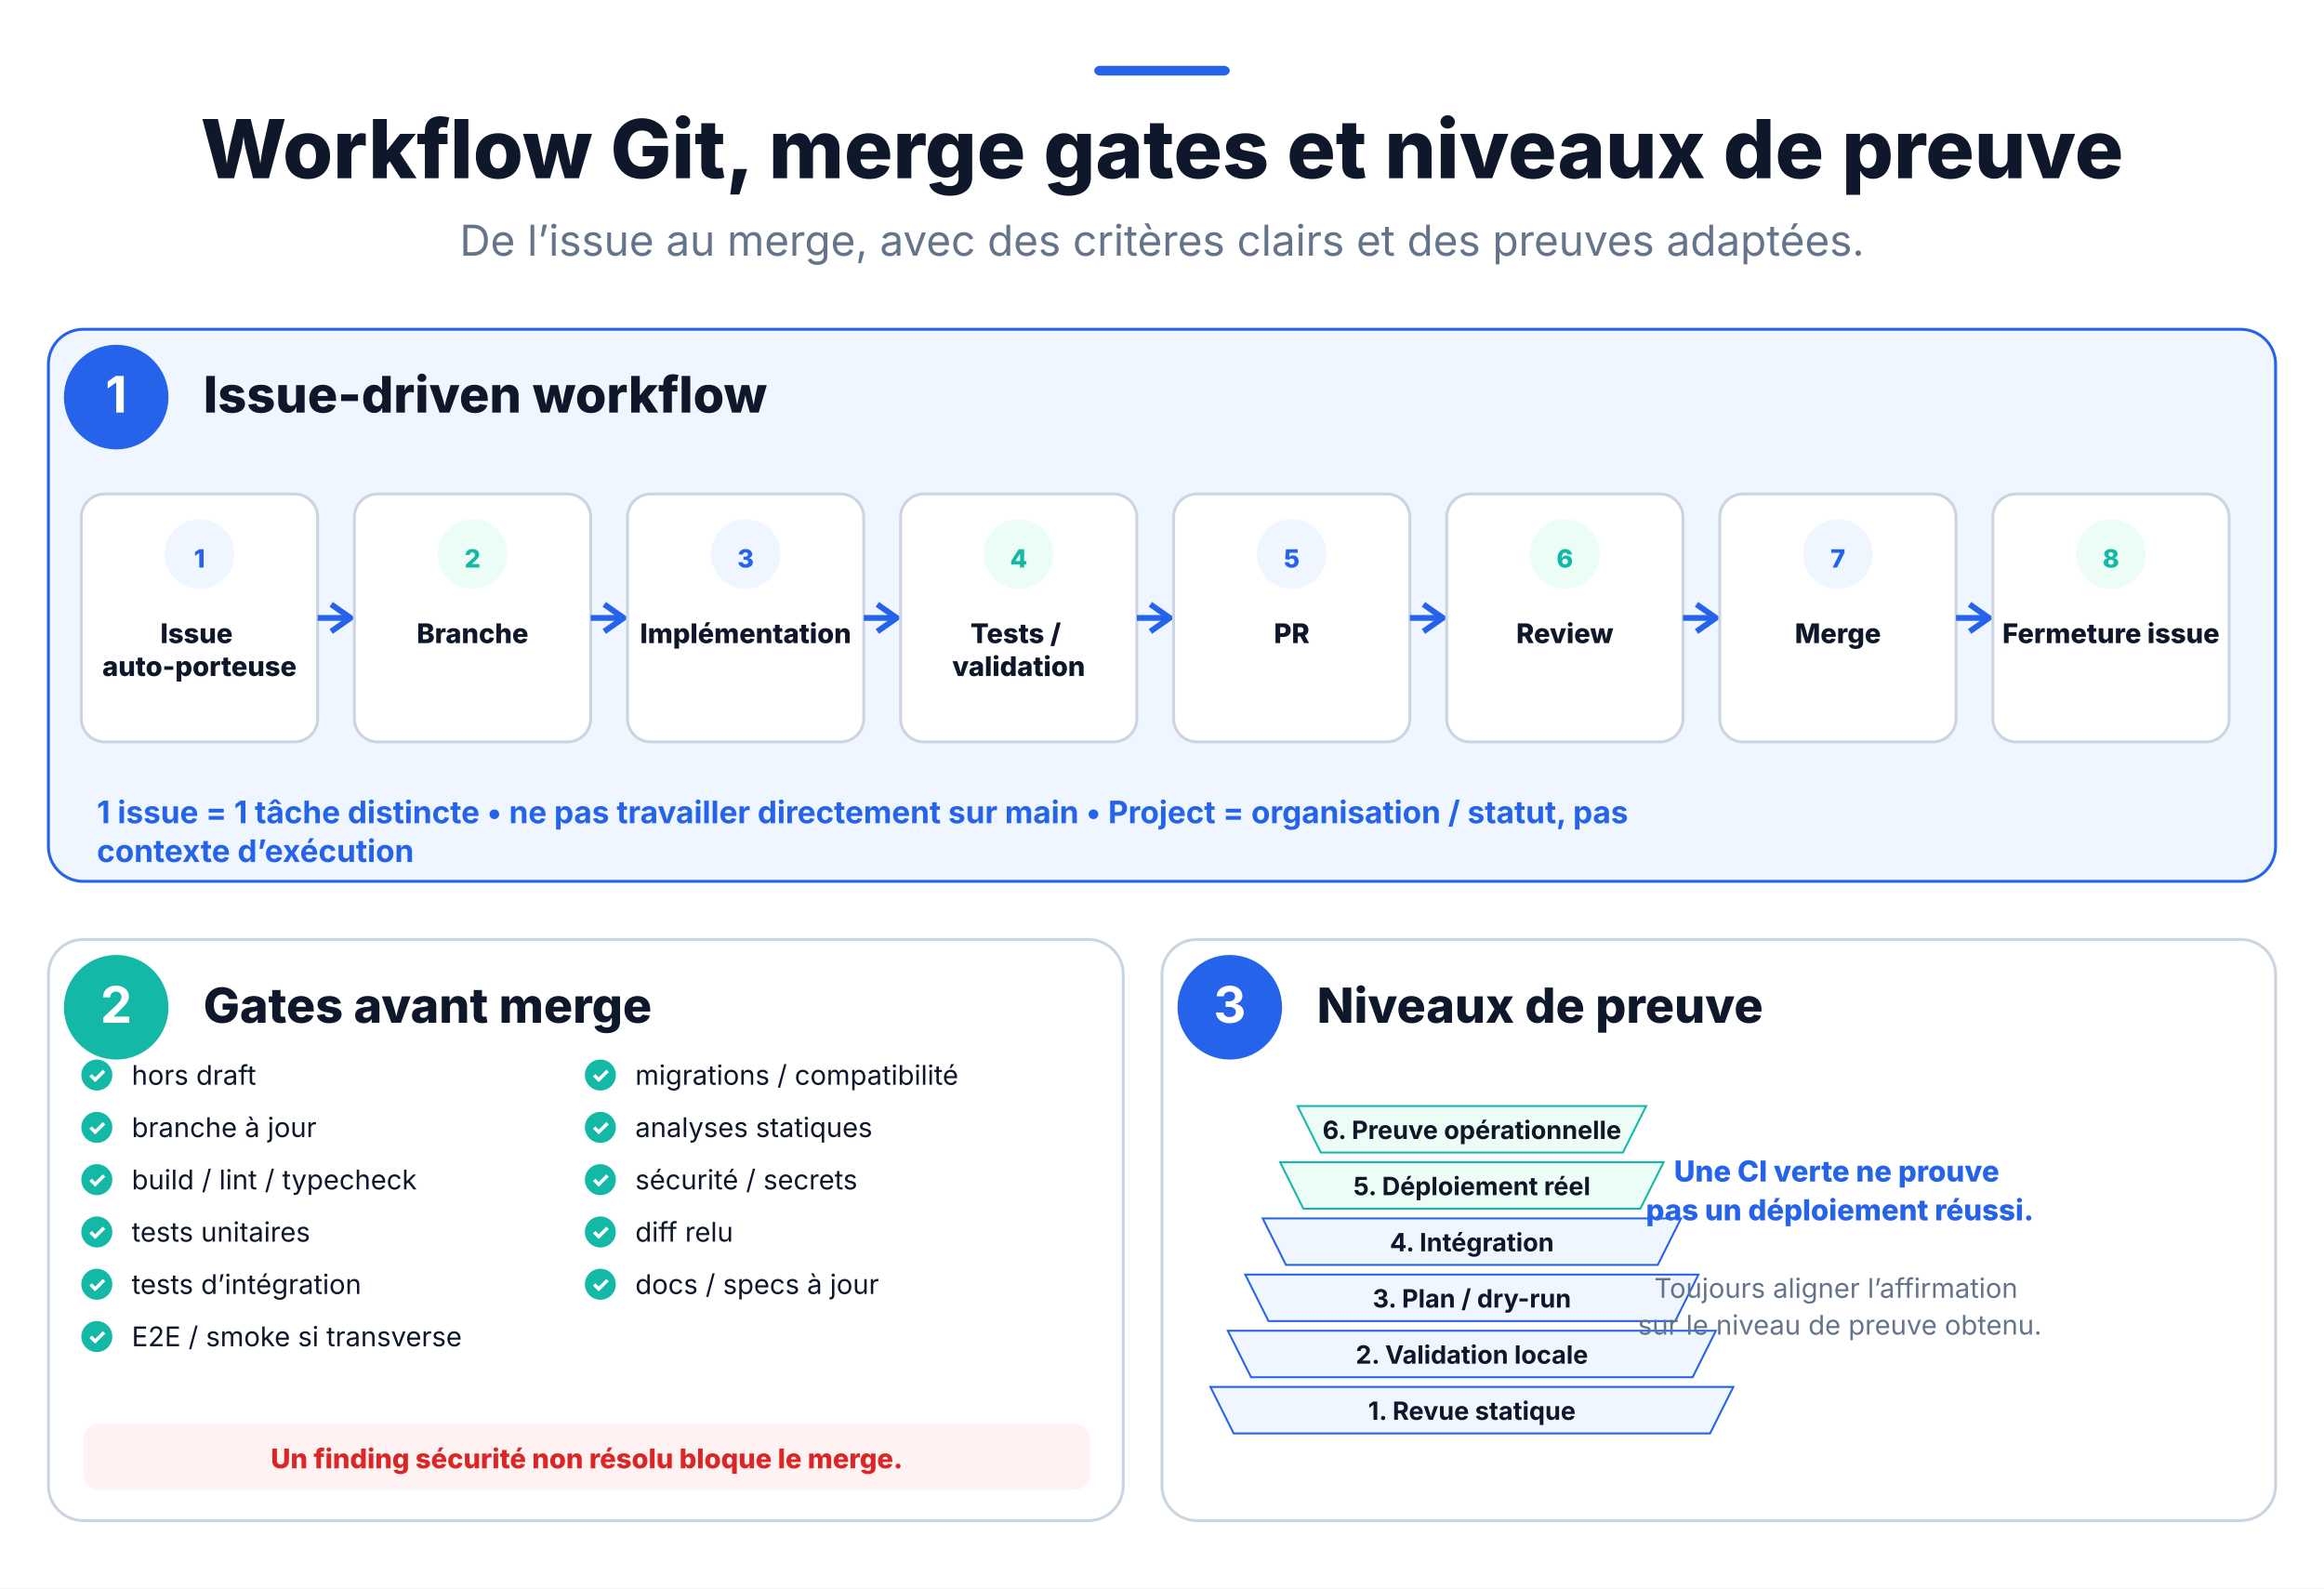
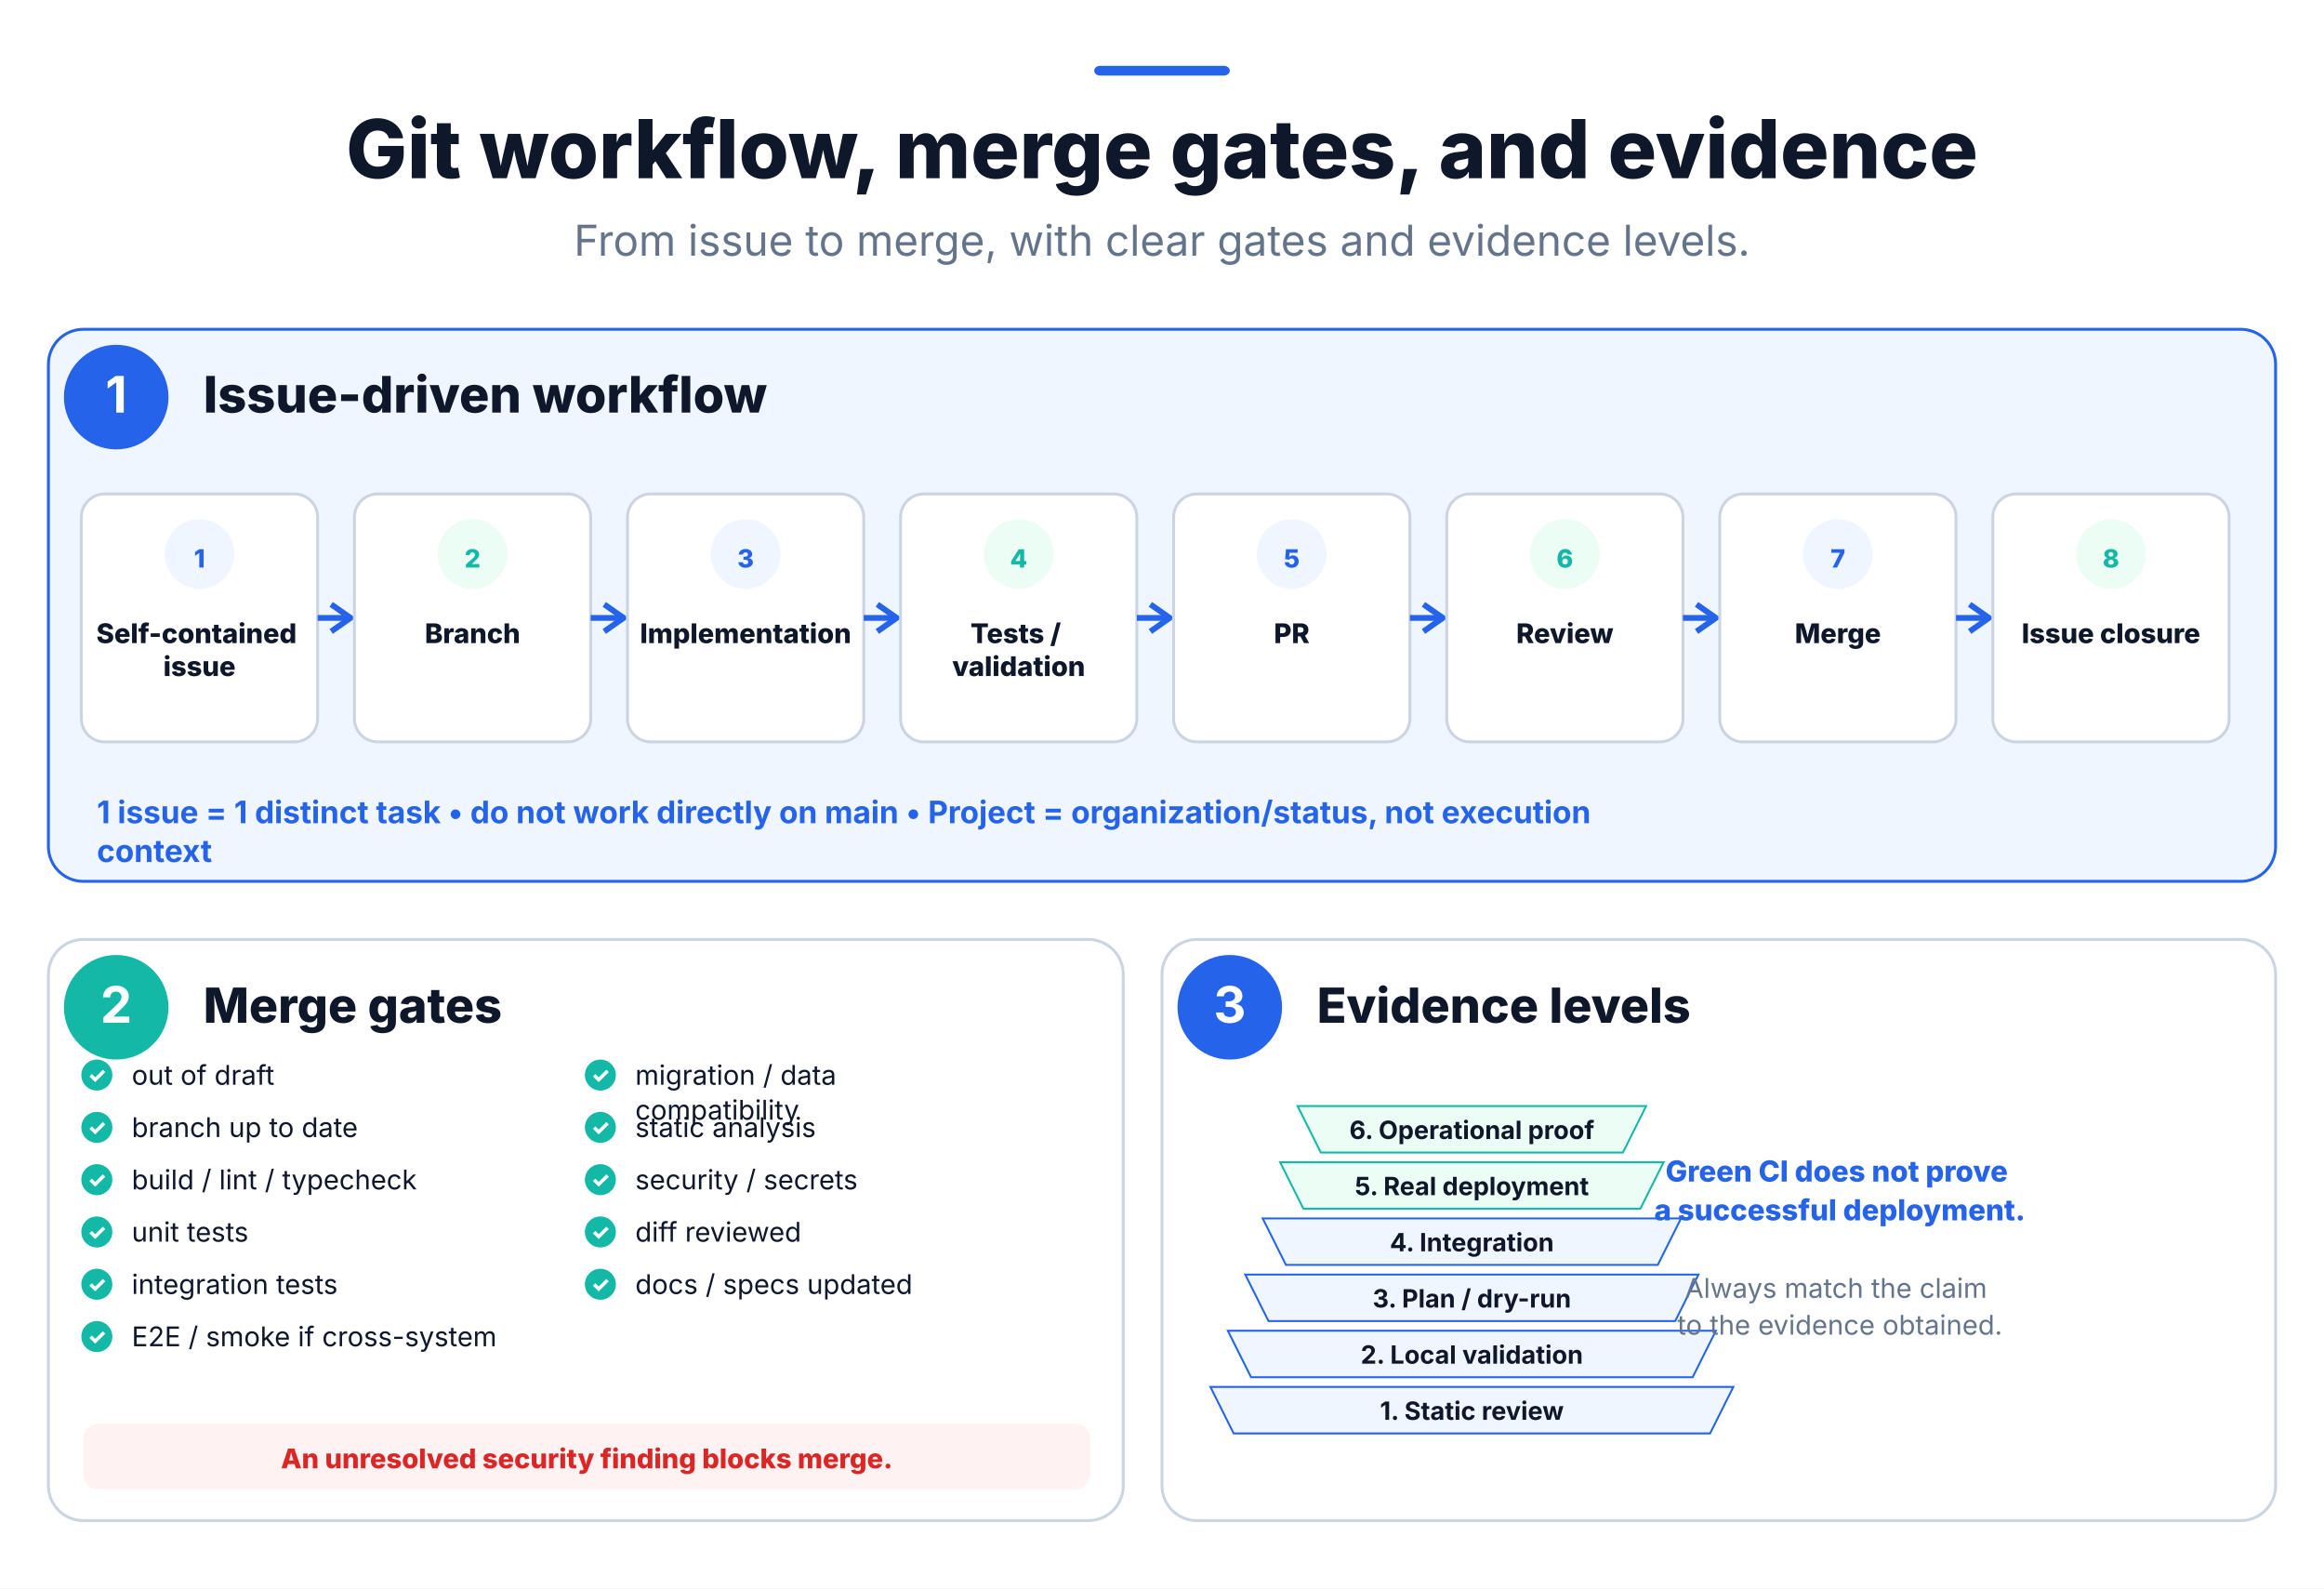
<svg xmlns="http://www.w3.org/2000/svg" width="1200" height="820" viewBox="0 0 1200 820">
  <rect width="1200" height="820" fill="#FFFFFF" />
  <rect x="565" y="34" width="70" height="5" rx="3" fill="#2563EB" />
  <text x="600" y="92" font-family="Inter,Segoe UI,Arial,sans-serif" font-size="42" font-weight="800" fill="#0F172A" text-anchor="middle">
-     <tspan x="600" dy="0">Workflow Git, merge gates et niveaux de preuve</tspan>
+     <tspan x="600" dy="0">Git workflow, merge gates, and evidence</tspan>
  </text>
  <text x="600" y="132" font-family="Inter,Segoe UI,Arial,sans-serif" font-size="22" font-weight="400" fill="#64748B" text-anchor="middle">
-     <tspan x="600" dy="0">De l’issue au merge, avec des critères clairs et des preuves adaptées.</tspan>
+     <tspan x="600" dy="0">From issue to merge, with clear gates and evidence levels.</tspan>
  </text>
  <rect x="25" y="170" width="1150" height="285" rx="18" fill="#EFF6FF" stroke="#2563EB" stroke-width="1.5" />
  <circle cx="60" cy="205" r="27" fill="#2563EB" />
  <text x="60" y="213" font-family="Inter,Segoe UI,Arial,sans-serif" font-size="26" font-weight="700" fill="#fff" text-anchor="middle">
    <tspan x="60" dy="0">1</tspan>
  </text>
  <text x="105" y="213" font-family="Inter,Segoe UI,Arial,sans-serif" font-size="26" font-weight="800" fill="#0F172A" text-anchor="start">
    <tspan x="105" dy="0">Issue-driven workflow</tspan>
  </text>
  <rect x="42" y="255" width="122" height="128" rx="12" fill="#FFFFFF" stroke="#CBD5E1" stroke-width="1.5" />
  <circle cx="103" cy="286" r="18" fill="#EFF6FF" />
  <text x="103" y="293" font-family="Inter,Segoe UI,Arial,sans-serif" font-size="13" font-weight="800" fill="#2563EB" text-anchor="middle">
    <tspan x="103" dy="0">1</tspan>
  </text>
  <text x="103" y="332" font-family="Inter,Segoe UI,Arial,sans-serif" font-size="14" font-weight="800" fill="#0F172A" text-anchor="middle">
-     <tspan x="103" dy="0">Issue</tspan>
-     <tspan x="103" dy="17">auto-porteuse</tspan>
+     <tspan x="103" dy="0">Self-contained</tspan>
+     <tspan x="103" dy="17">issue</tspan>
  </text>
  <line x1="164" y1="319" x2="181" y2="319" stroke="#2563EB" stroke-width="3" />
  <path d="M 171 312 L 181 319 L 171 326" fill="none" stroke="#2563EB" stroke-width="3" />
  <rect x="183" y="255" width="122" height="128" rx="12" fill="#FFFFFF" stroke="#CBD5E1" stroke-width="1.5" />
  <circle cx="244" cy="286" r="18" fill="#ECFDF5" />
  <text x="244" y="293" font-family="Inter,Segoe UI,Arial,sans-serif" font-size="13" font-weight="800" fill="#14B8A6" text-anchor="middle">
    <tspan x="244" dy="0">2</tspan>
  </text>
  <text x="244" y="332" font-family="Inter,Segoe UI,Arial,sans-serif" font-size="14" font-weight="800" fill="#0F172A" text-anchor="middle">
-     <tspan x="244" dy="0">Branche</tspan>
+     <tspan x="244" dy="0">Branch</tspan>
  </text>
  <line x1="305" y1="319" x2="322" y2="319" stroke="#2563EB" stroke-width="3" />
  <path d="M 312 312 L 322 319 L 312 326" fill="none" stroke="#2563EB" stroke-width="3" />
  <rect x="324" y="255" width="122" height="128" rx="12" fill="#FFFFFF" stroke="#CBD5E1" stroke-width="1.5" />
  <circle cx="385" cy="286" r="18" fill="#EFF6FF" />
  <text x="385" y="293" font-family="Inter,Segoe UI,Arial,sans-serif" font-size="13" font-weight="800" fill="#2563EB" text-anchor="middle">
    <tspan x="385" dy="0">3</tspan>
  </text>
  <text x="385" y="332" font-family="Inter,Segoe UI,Arial,sans-serif" font-size="14" font-weight="800" fill="#0F172A" text-anchor="middle">
-     <tspan x="385" dy="0">Implémentation</tspan>
+     <tspan x="385" dy="0">Implementation</tspan>
  </text>
  <line x1="446" y1="319" x2="463" y2="319" stroke="#2563EB" stroke-width="3" />
  <path d="M 453 312 L 463 319 L 453 326" fill="none" stroke="#2563EB" stroke-width="3" />
  <rect x="465" y="255" width="122" height="128" rx="12" fill="#FFFFFF" stroke="#CBD5E1" stroke-width="1.5" />
  <circle cx="526" cy="286" r="18" fill="#ECFDF5" />
  <text x="526" y="293" font-family="Inter,Segoe UI,Arial,sans-serif" font-size="13" font-weight="800" fill="#14B8A6" text-anchor="middle">
    <tspan x="526" dy="0">4</tspan>
  </text>
  <text x="526" y="332" font-family="Inter,Segoe UI,Arial,sans-serif" font-size="14" font-weight="800" fill="#0F172A" text-anchor="middle">
    <tspan x="526" dy="0">Tests /</tspan>
    <tspan x="526" dy="17">validation</tspan>
  </text>
  <line x1="587" y1="319" x2="604" y2="319" stroke="#2563EB" stroke-width="3" />
  <path d="M 594 312 L 604 319 L 594 326" fill="none" stroke="#2563EB" stroke-width="3" />
  <rect x="606" y="255" width="122" height="128" rx="12" fill="#FFFFFF" stroke="#CBD5E1" stroke-width="1.5" />
  <circle cx="667" cy="286" r="18" fill="#EFF6FF" />
  <text x="667" y="293" font-family="Inter,Segoe UI,Arial,sans-serif" font-size="13" font-weight="800" fill="#2563EB" text-anchor="middle">
    <tspan x="667" dy="0">5</tspan>
  </text>
  <text x="667" y="332" font-family="Inter,Segoe UI,Arial,sans-serif" font-size="14" font-weight="800" fill="#0F172A" text-anchor="middle">
    <tspan x="667" dy="0">PR</tspan>
  </text>
  <line x1="728" y1="319" x2="745" y2="319" stroke="#2563EB" stroke-width="3" />
  <path d="M 735 312 L 745 319 L 735 326" fill="none" stroke="#2563EB" stroke-width="3" />
  <rect x="747" y="255" width="122" height="128" rx="12" fill="#FFFFFF" stroke="#CBD5E1" stroke-width="1.5" />
  <circle cx="808" cy="286" r="18" fill="#ECFDF5" />
  <text x="808" y="293" font-family="Inter,Segoe UI,Arial,sans-serif" font-size="13" font-weight="800" fill="#14B8A6" text-anchor="middle">
    <tspan x="808" dy="0">6</tspan>
  </text>
  <text x="808" y="332" font-family="Inter,Segoe UI,Arial,sans-serif" font-size="14" font-weight="800" fill="#0F172A" text-anchor="middle">
    <tspan x="808" dy="0">Review</tspan>
  </text>
  <line x1="869" y1="319" x2="886" y2="319" stroke="#2563EB" stroke-width="3" />
  <path d="M 876 312 L 886 319 L 876 326" fill="none" stroke="#2563EB" stroke-width="3" />
  <rect x="888" y="255" width="122" height="128" rx="12" fill="#FFFFFF" stroke="#CBD5E1" stroke-width="1.5" />
  <circle cx="949" cy="286" r="18" fill="#EFF6FF" />
  <text x="949" y="293" font-family="Inter,Segoe UI,Arial,sans-serif" font-size="13" font-weight="800" fill="#2563EB" text-anchor="middle">
    <tspan x="949" dy="0">7</tspan>
  </text>
  <text x="949" y="332" font-family="Inter,Segoe UI,Arial,sans-serif" font-size="14" font-weight="800" fill="#0F172A" text-anchor="middle">
    <tspan x="949" dy="0">Merge</tspan>
  </text>
  <line x1="1010" y1="319" x2="1027" y2="319" stroke="#2563EB" stroke-width="3" />
  <path d="M 1017 312 L 1027 319 L 1017 326" fill="none" stroke="#2563EB" stroke-width="3" />
  <rect x="1029" y="255" width="122" height="128" rx="12" fill="#FFFFFF" stroke="#CBD5E1" stroke-width="1.5" />
  <circle cx="1090" cy="286" r="18" fill="#ECFDF5" />
  <text x="1090" y="293" font-family="Inter,Segoe UI,Arial,sans-serif" font-size="13" font-weight="800" fill="#14B8A6" text-anchor="middle">
    <tspan x="1090" dy="0">8</tspan>
  </text>
  <text x="1090" y="332" font-family="Inter,Segoe UI,Arial,sans-serif" font-size="14" font-weight="800" fill="#0F172A" text-anchor="middle">
-     <tspan x="1090" dy="0">Fermeture issue</tspan>
+     <tspan x="1090" dy="0">Issue closure</tspan>
  </text>
  <text x="50" y="425" font-family="Inter,Segoe UI,Arial,sans-serif" font-size="16" font-weight="700" fill="#2563EB" text-anchor="start">
-     <tspan x="50" dy="0">1 issue = 1 tâche distincte • ne pas travailler directement sur main • Project = organisation / statut, pas</tspan>
-     <tspan x="50" dy="20">contexte d’exécution</tspan>
+     <tspan x="50" dy="0">1 issue = 1 distinct task • do not work directly on main • Project = organization/status, not execution</tspan>
+     <tspan x="50" dy="20">context</tspan>
  </text>
  <rect x="25" y="485" width="555" height="300" rx="18" fill="#FFFFFF" stroke="#CBD5E1" stroke-width="1.5" />
  <circle cx="60" cy="520" r="27" fill="#14B8A6" />
  <text x="60" y="528" font-family="Inter,Segoe UI,Arial,sans-serif" font-size="26" font-weight="700" fill="#fff" text-anchor="middle">
    <tspan x="60" dy="0">2</tspan>
  </text>
  <text x="105" y="528" font-family="Inter,Segoe UI,Arial,sans-serif" font-size="25" font-weight="800" fill="#0F172A" text-anchor="start">
-     <tspan x="105" dy="0">Gates avant merge</tspan>
+     <tspan x="105" dy="0">Merge gates</tspan>
  </text>
  <circle cx="50" cy="555" r="8" fill="#14B8A6" />
  <text x="50" y="559" font-family="Inter,Segoe UI,Arial,sans-serif" font-size="11" font-weight="800" fill="#fff" text-anchor="middle">
    <tspan x="50" dy="0">✓</tspan>
  </text>
  <text x="68" y="560" font-family="Inter,Segoe UI,Arial,sans-serif" font-size="14" font-weight="400" fill="#0F172A" text-anchor="start">
-     <tspan x="68" dy="0">hors draft</tspan>
+     <tspan x="68" dy="0">out of draft</tspan>
  </text>
  <circle cx="50" cy="582" r="8" fill="#14B8A6" />
  <text x="50" y="586" font-family="Inter,Segoe UI,Arial,sans-serif" font-size="11" font-weight="800" fill="#fff" text-anchor="middle">
    <tspan x="50" dy="0">✓</tspan>
  </text>
  <text x="68" y="587" font-family="Inter,Segoe UI,Arial,sans-serif" font-size="14" font-weight="400" fill="#0F172A" text-anchor="start">
-     <tspan x="68" dy="0">branche à jour</tspan>
+     <tspan x="68" dy="0">branch up to date</tspan>
  </text>
  <circle cx="50" cy="609" r="8" fill="#14B8A6" />
  <text x="50" y="613" font-family="Inter,Segoe UI,Arial,sans-serif" font-size="11" font-weight="800" fill="#fff" text-anchor="middle">
    <tspan x="50" dy="0">✓</tspan>
  </text>
  <text x="68" y="614" font-family="Inter,Segoe UI,Arial,sans-serif" font-size="14" font-weight="400" fill="#0F172A" text-anchor="start">
    <tspan x="68" dy="0">build / lint / typecheck</tspan>
  </text>
  <circle cx="50" cy="636" r="8" fill="#14B8A6" />
  <text x="50" y="640" font-family="Inter,Segoe UI,Arial,sans-serif" font-size="11" font-weight="800" fill="#fff" text-anchor="middle">
    <tspan x="50" dy="0">✓</tspan>
  </text>
  <text x="68" y="641" font-family="Inter,Segoe UI,Arial,sans-serif" font-size="14" font-weight="400" fill="#0F172A" text-anchor="start">
-     <tspan x="68" dy="0">tests unitaires</tspan>
+     <tspan x="68" dy="0">unit tests</tspan>
  </text>
  <circle cx="50" cy="663" r="8" fill="#14B8A6" />
  <text x="50" y="667" font-family="Inter,Segoe UI,Arial,sans-serif" font-size="11" font-weight="800" fill="#fff" text-anchor="middle">
    <tspan x="50" dy="0">✓</tspan>
  </text>
  <text x="68" y="668" font-family="Inter,Segoe UI,Arial,sans-serif" font-size="14" font-weight="400" fill="#0F172A" text-anchor="start">
-     <tspan x="68" dy="0">tests d’intégration</tspan>
+     <tspan x="68" dy="0">integration tests</tspan>
  </text>
  <circle cx="50" cy="690" r="8" fill="#14B8A6" />
  <text x="50" y="694" font-family="Inter,Segoe UI,Arial,sans-serif" font-size="11" font-weight="800" fill="#fff" text-anchor="middle">
    <tspan x="50" dy="0">✓</tspan>
  </text>
  <text x="68" y="695" font-family="Inter,Segoe UI,Arial,sans-serif" font-size="14" font-weight="400" fill="#0F172A" text-anchor="start">
-     <tspan x="68" dy="0">E2E / smoke si transverse</tspan>
+     <tspan x="68" dy="0">E2E / smoke if cross-system</tspan>
  </text>
  <circle cx="310" cy="555" r="8" fill="#14B8A6" />
  <text x="310" y="559" font-family="Inter,Segoe UI,Arial,sans-serif" font-size="11" font-weight="800" fill="#fff" text-anchor="middle">
    <tspan x="310" dy="0">✓</tspan>
  </text>
  <text x="328" y="560" font-family="Inter,Segoe UI,Arial,sans-serif" font-size="14" font-weight="400" fill="#0F172A" text-anchor="start">
-     <tspan x="328" dy="0">migrations / compatibilité</tspan>
+     <tspan x="328" dy="0">migration / data</tspan>
+     <tspan x="328" dy="18">compatibility</tspan>
  </text>
  <circle cx="310" cy="582" r="8" fill="#14B8A6" />
  <text x="310" y="586" font-family="Inter,Segoe UI,Arial,sans-serif" font-size="11" font-weight="800" fill="#fff" text-anchor="middle">
    <tspan x="310" dy="0">✓</tspan>
  </text>
  <text x="328" y="587" font-family="Inter,Segoe UI,Arial,sans-serif" font-size="14" font-weight="400" fill="#0F172A" text-anchor="start">
-     <tspan x="328" dy="0">analyses statiques</tspan>
+     <tspan x="328" dy="0">static analysis</tspan>
  </text>
  <circle cx="310" cy="609" r="8" fill="#14B8A6" />
  <text x="310" y="613" font-family="Inter,Segoe UI,Arial,sans-serif" font-size="11" font-weight="800" fill="#fff" text-anchor="middle">
    <tspan x="310" dy="0">✓</tspan>
  </text>
  <text x="328" y="614" font-family="Inter,Segoe UI,Arial,sans-serif" font-size="14" font-weight="400" fill="#0F172A" text-anchor="start">
-     <tspan x="328" dy="0">sécurité / secrets</tspan>
+     <tspan x="328" dy="0">security / secrets</tspan>
  </text>
  <circle cx="310" cy="636" r="8" fill="#14B8A6" />
  <text x="310" y="640" font-family="Inter,Segoe UI,Arial,sans-serif" font-size="11" font-weight="800" fill="#fff" text-anchor="middle">
    <tspan x="310" dy="0">✓</tspan>
  </text>
  <text x="328" y="641" font-family="Inter,Segoe UI,Arial,sans-serif" font-size="14" font-weight="400" fill="#0F172A" text-anchor="start">
-     <tspan x="328" dy="0">diff relu</tspan>
+     <tspan x="328" dy="0">diff reviewed</tspan>
  </text>
  <circle cx="310" cy="663" r="8" fill="#14B8A6" />
  <text x="310" y="667" font-family="Inter,Segoe UI,Arial,sans-serif" font-size="11" font-weight="800" fill="#fff" text-anchor="middle">
    <tspan x="310" dy="0">✓</tspan>
  </text>
  <text x="328" y="668" font-family="Inter,Segoe UI,Arial,sans-serif" font-size="14" font-weight="400" fill="#0F172A" text-anchor="start">
-     <tspan x="328" dy="0">docs / specs à jour</tspan>
+     <tspan x="328" dy="0">docs / specs updated</tspan>
  </text>
  <rect x="43" y="735" width="520" height="34" rx="8" fill="#FEF2F2" stroke="none" stroke-width="1.5" />
  <text x="303" y="758" font-family="Inter,Segoe UI,Arial,sans-serif" font-size="14" font-weight="800" fill="#DC2626" text-anchor="middle">
-     <tspan x="303" dy="0">Un finding sécurité non résolu bloque le merge.</tspan>
+     <tspan x="303" dy="0">An unresolved security finding blocks merge.</tspan>
  </text>
  <rect x="600" y="485" width="575" height="300" rx="18" fill="#FFFFFF" stroke="#CBD5E1" stroke-width="1.5" />
  <circle cx="635" cy="520" r="27" fill="#2563EB" />
  <text x="635" y="528" font-family="Inter,Segoe UI,Arial,sans-serif" font-size="26" font-weight="700" fill="#fff" text-anchor="middle">
    <tspan x="635" dy="0">3</tspan>
  </text>
  <text x="680" y="528" font-family="Inter,Segoe UI,Arial,sans-serif" font-size="25" font-weight="800" fill="#0F172A" text-anchor="start">
-     <tspan x="680" dy="0">Niveaux de preuve</tspan>
+     <tspan x="680" dy="0">Evidence levels</tspan>
  </text>
  <polygon points="625,716 895,716 883,740 637,740" fill="#EFF6FF" stroke="#2563EB" stroke-width="1" />
  <text x="760" y="733" font-family="Inter,Segoe UI,Arial,sans-serif" font-size="13" font-weight="700" fill="#0F172A" text-anchor="middle">
-     <tspan x="760" dy="0">1. Revue statique</tspan>
+     <tspan x="760" dy="0">1. Static review</tspan>
  </text>
  <polygon points="634,687 886,687 874,711 646,711" fill="#EFF6FF" stroke="#2563EB" stroke-width="1" />
  <text x="760" y="704" font-family="Inter,Segoe UI,Arial,sans-serif" font-size="13" font-weight="700" fill="#0F172A" text-anchor="middle">
-     <tspan x="760" dy="0">2. Validation locale</tspan>
+     <tspan x="760" dy="0">2. Local validation</tspan>
  </text>
  <polygon points="643,658 877,658 865,682 655,682" fill="#EFF6FF" stroke="#2563EB" stroke-width="1" />
  <text x="760" y="675" font-family="Inter,Segoe UI,Arial,sans-serif" font-size="13" font-weight="700" fill="#0F172A" text-anchor="middle">
    <tspan x="760" dy="0">3. Plan / dry-run</tspan>
  </text>
  <polygon points="652,629 868,629 856,653 664,653" fill="#EFF6FF" stroke="#2563EB" stroke-width="1" />
  <text x="760" y="646" font-family="Inter,Segoe UI,Arial,sans-serif" font-size="13" font-weight="700" fill="#0F172A" text-anchor="middle">
-     <tspan x="760" dy="0">4. Intégration</tspan>
+     <tspan x="760" dy="0">4. Integration</tspan>
  </text>
  <polygon points="661,600 859,600 847,624 673,624" fill="#ECFDF5" stroke="#14B8A6" stroke-width="1" />
  <text x="760" y="617" font-family="Inter,Segoe UI,Arial,sans-serif" font-size="13" font-weight="700" fill="#0F172A" text-anchor="middle">
-     <tspan x="760" dy="0">5. Déploiement réel</tspan>
+     <tspan x="760" dy="0">5. Real deployment</tspan>
  </text>
  <polygon points="670,571 850,571 838,595 682,595" fill="#ECFDF5" stroke="#14B8A6" stroke-width="1" />
  <text x="760" y="588" font-family="Inter,Segoe UI,Arial,sans-serif" font-size="13" font-weight="700" fill="#0F172A" text-anchor="middle">
-     <tspan x="760" dy="0">6. Preuve opérationnelle</tspan>
+     <tspan x="760" dy="0">6. Operational proof</tspan>
  </text>
  <text x="950" y="610" font-family="Inter,Segoe UI,Arial,sans-serif" font-size="15" font-weight="800" fill="#2563EB" text-anchor="middle">
-     <tspan x="950" dy="0">Une CI verte ne prouve</tspan>
-     <tspan x="950" dy="20">pas un déploiement réussi.</tspan>
+     <tspan x="950" dy="0">Green CI does not prove</tspan>
+     <tspan x="950" dy="20">a successful deployment.</tspan>
  </text>
  <text x="950" y="670" font-family="Inter,Segoe UI,Arial,sans-serif" font-size="14" font-weight="400" fill="#64748B" text-anchor="middle">
-     <tspan x="950" dy="0">Toujours aligner l’affirmation</tspan>
-     <tspan x="950" dy="19">sur le niveau de preuve obtenu.</tspan>
+     <tspan x="950" dy="0">Always match the claim</tspan>
+     <tspan x="950" dy="19">to the evidence obtained.</tspan>
  </text>
</svg>
